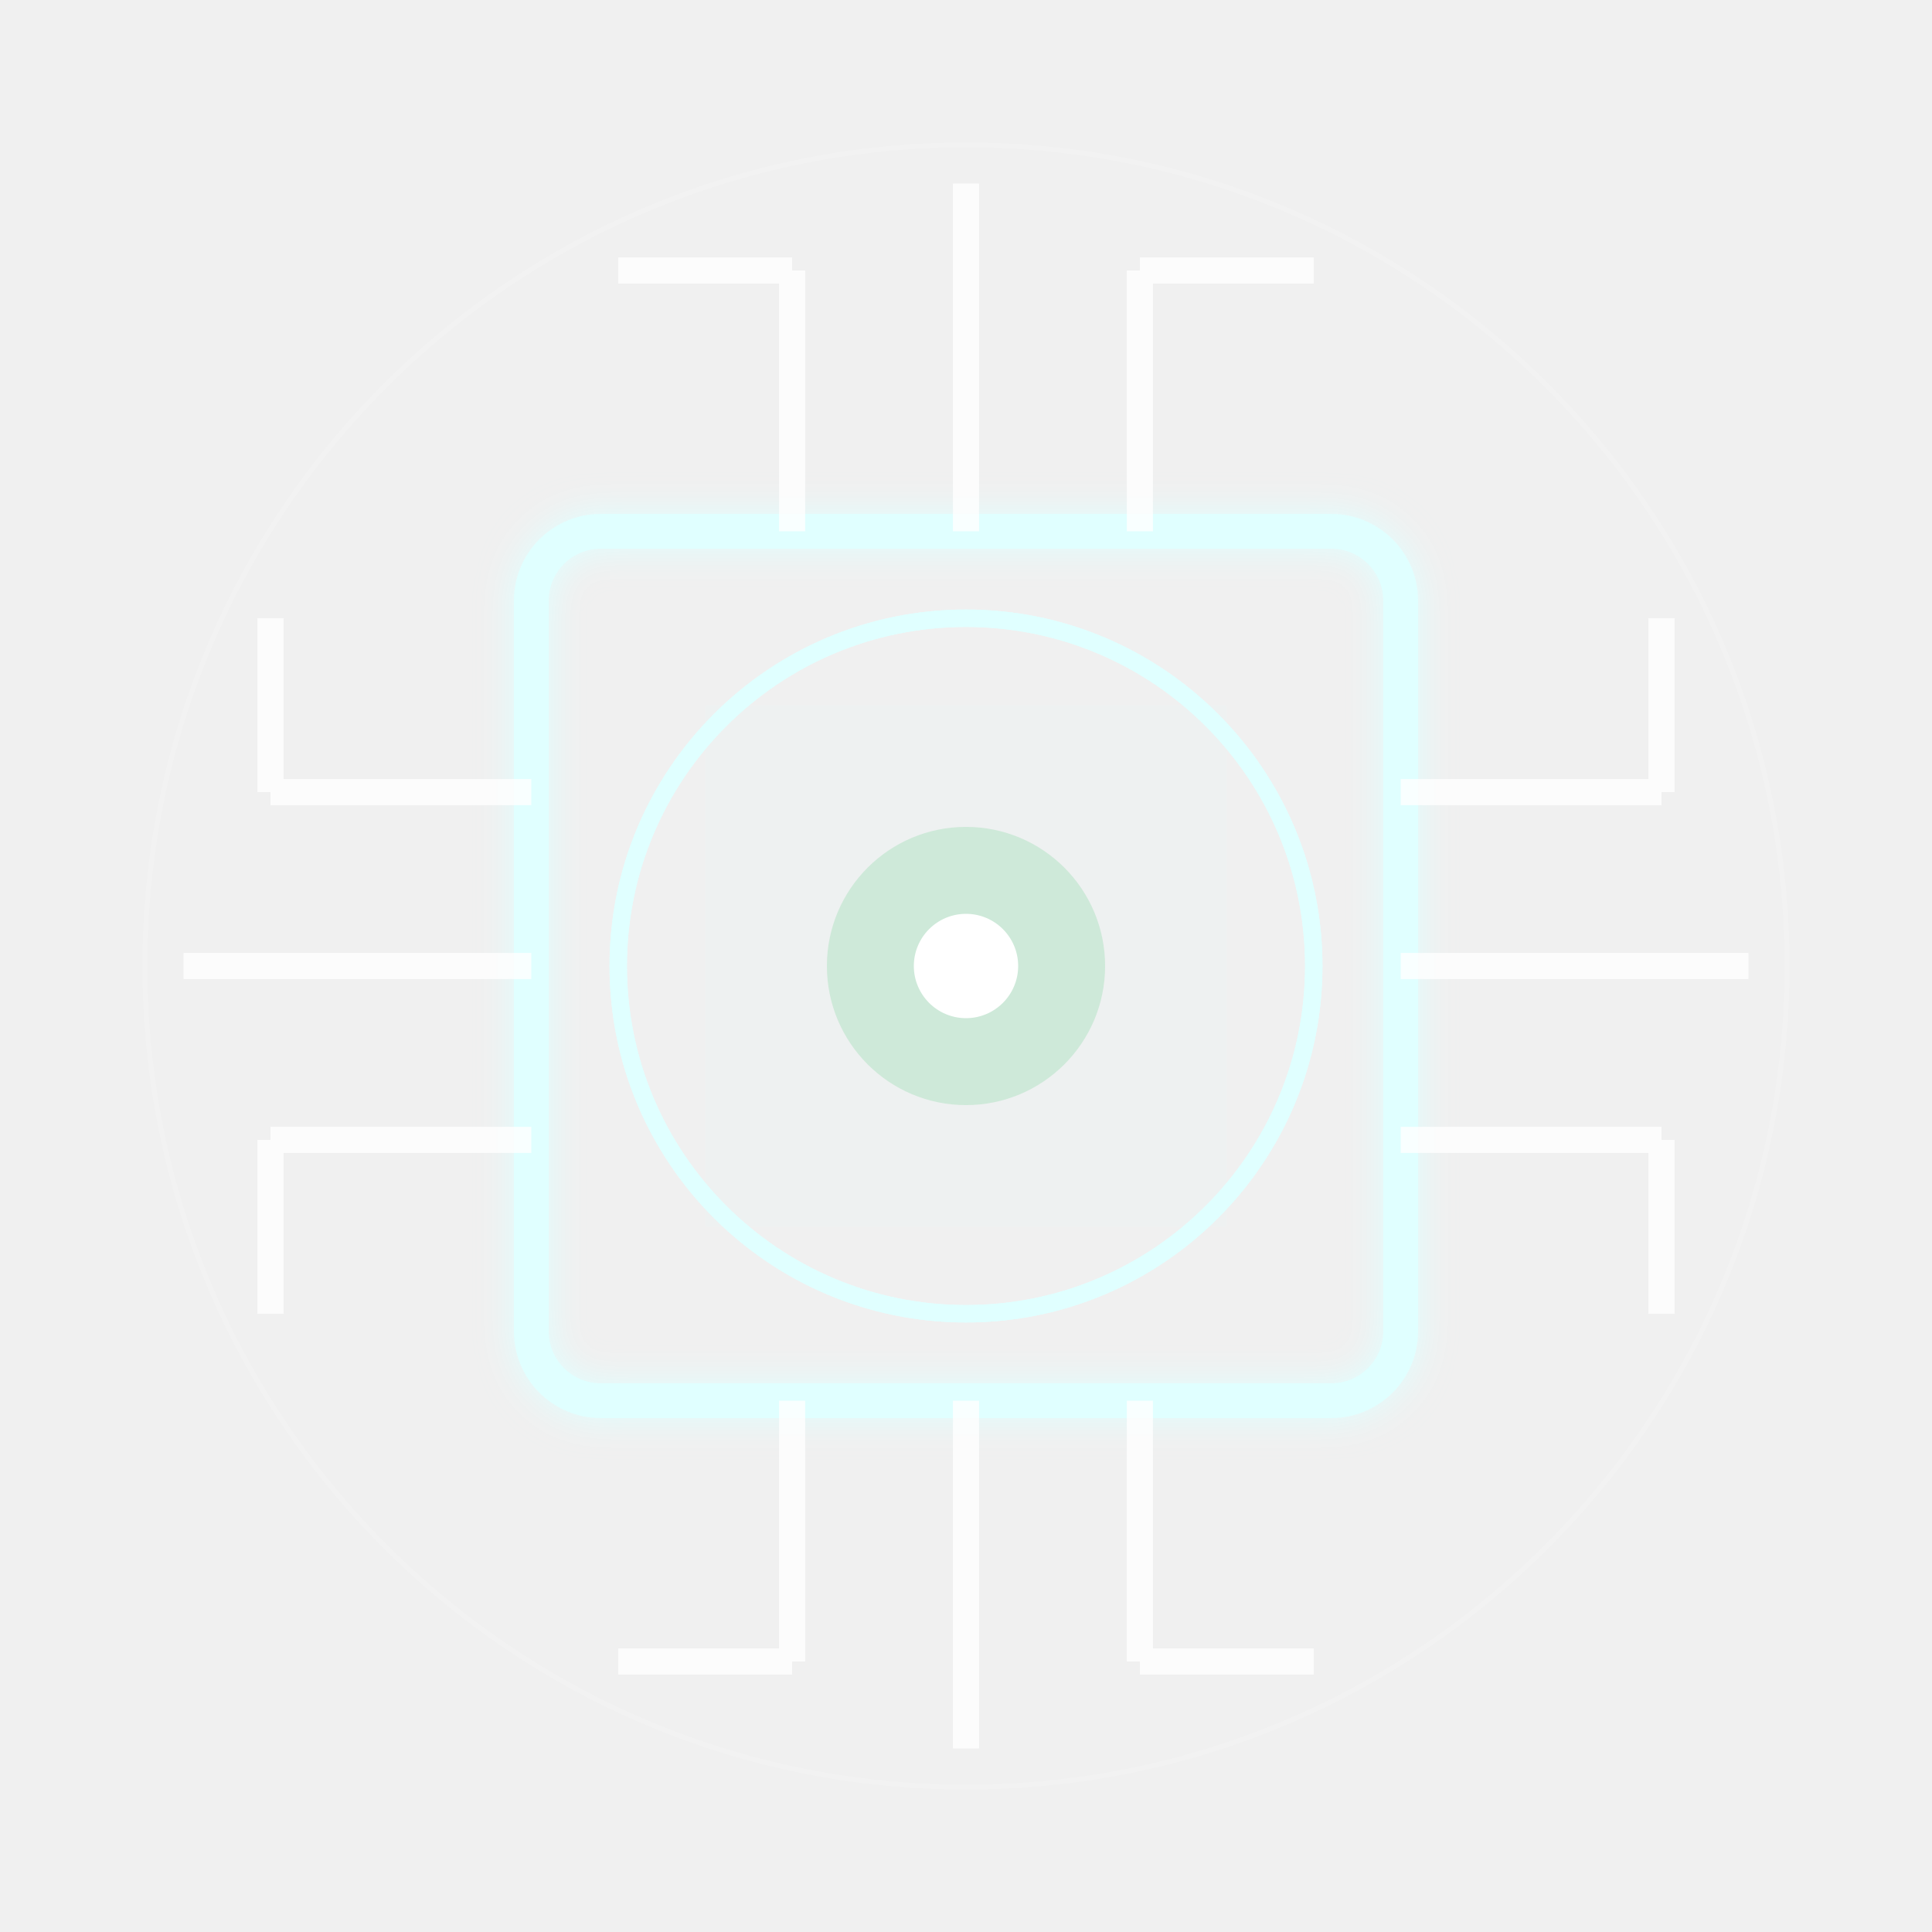
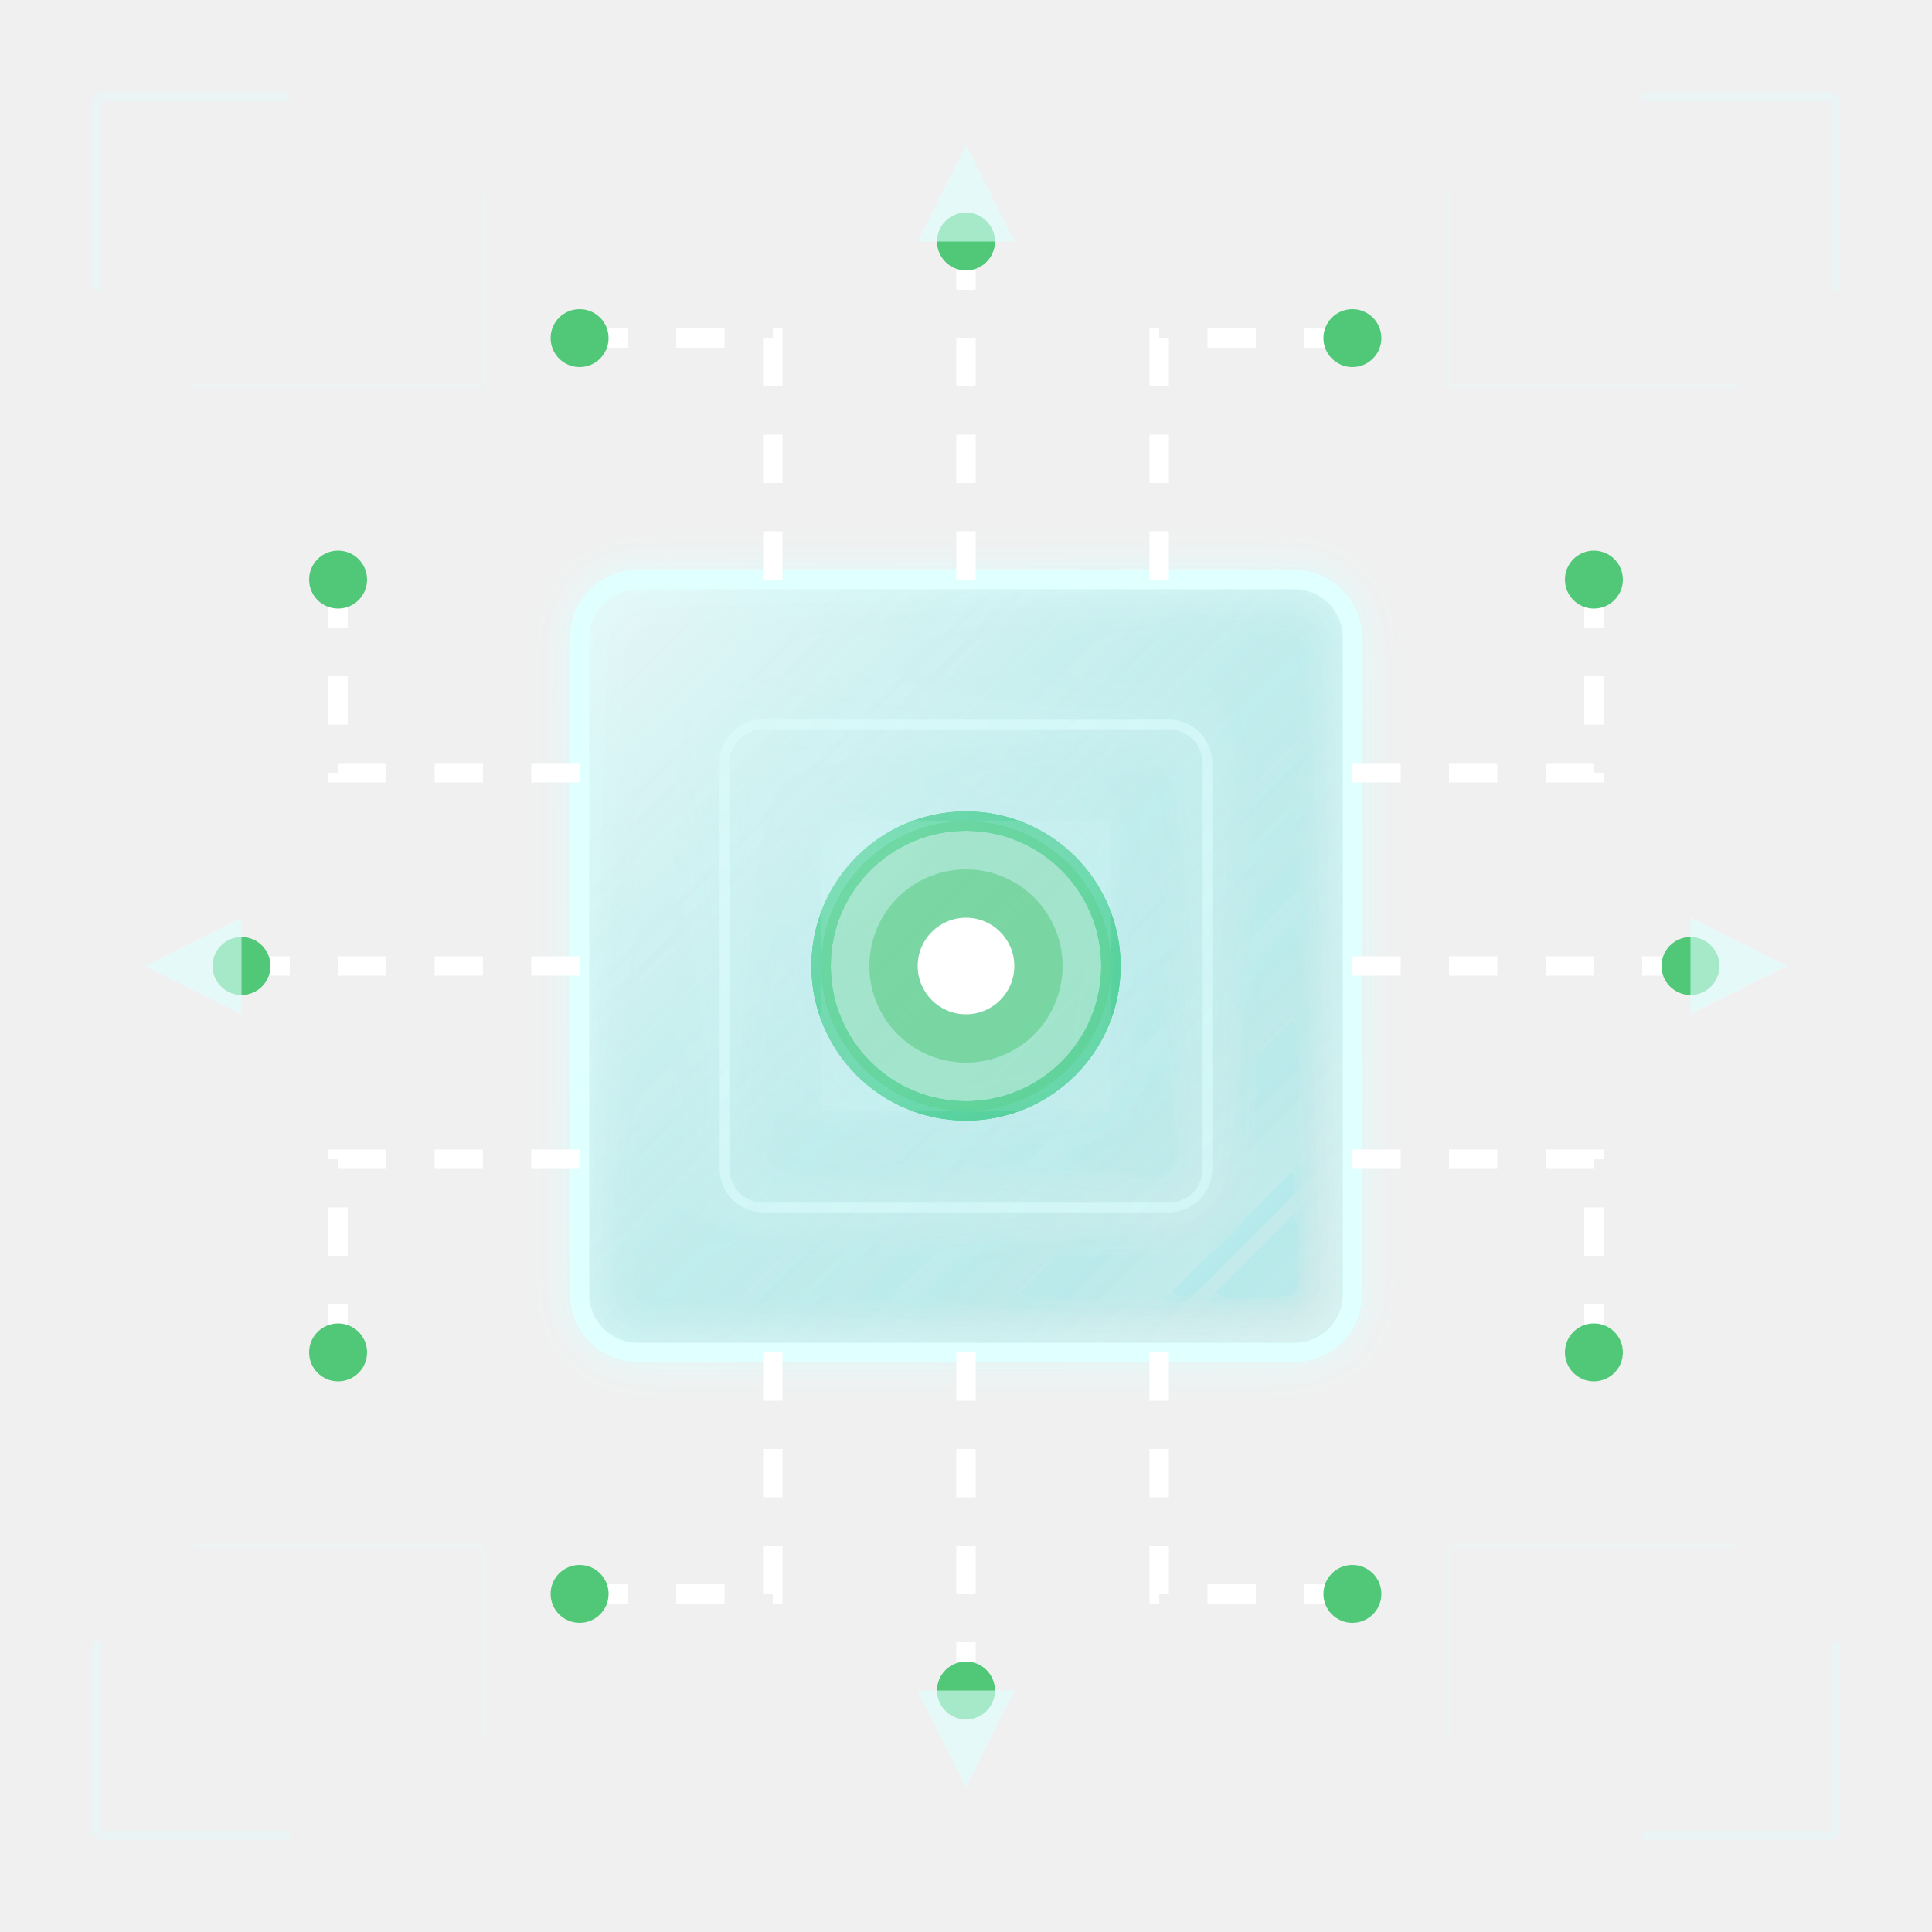
<svg xmlns="http://www.w3.org/2000/svg" width="200" height="200" viewBox="0 0 200 200">
  <defs>
-     <filter id="glow-soft">
-       <feGaussianBlur stdDeviation="1" result="blur" />
-       <feComposite in="SourceGraphic" in2="blur" operator="over" />
+     <linearGradient id="chipGrad" x1="0%" y1="0%" x2="100%" y2="100%">
+       <stop offset="0%" stop-color="#E0FFFF" stop-opacity="0.3" />
+       <stop offset="100%" stop-color="#00CED1" stop-opacity="0.1" />
+     </linearGradient>
+     <filter id="glow" x="-50%" y="-50%" width="200%" height="200%">
+       <feGaussianBlur in="SourceGraphic" stdDeviation="2" result="blur" />
+       <feMerge>
+         <feMergeNode in="blur" />
+         <feMergeNode in="SourceGraphic" />
+       </feMerge>
    </filter>
  </defs>
  <style>
-     @keyframes scan-wave {
-       0% { opacity: 0; transform: scale(0.5); }
-       50% { opacity: 0.4; }
-       100% { opacity: 0; transform: scale(1.2); }
+     @keyframes wave-expand {
+       0% { r: 15; opacity: 0.8; }
+       100% { r: 60; opacity: 0; }
    }
-     .wave {
-       transform-origin: center;
-       animation: scan-wave 3s infinite ease-out;
+     @keyframes pulse-core {
+       0%, 100% { transform: scale(1); opacity: 0.8; }
+       50% { transform: scale(1.2); opacity: 1; }
    }
-     @keyframes pulse-chip {
-       0%, 100% { fill-opacity: 0.1; }
-       50% { fill-opacity: 0.3; }
+     @keyframes data-flow {
+       0% { stroke-dashoffset: 20; opacity: 0.3; }
+       50% { opacity: 0.8; }
+       100% { stroke-dashoffset: 0; opacity: 0.3; }
    }
-     .chip-core {
-       animation: pulse-chip 4s infinite ease-in-out;
+     @keyframes blink {
+       0%, 45%, 55%, 100% { opacity: 0.8; }
+       50% { opacity: 0.2; }
    }
+     @keyframes signal {
+       0%, 100% { transform: translateY(0); }
+       50% { transform: translateY(-3px); }
+     }
+ 
+     .wave { animation: wave-expand 2s ease-out infinite; }
+     .core { transform-origin: 100px 100px; animation: pulse-core 2s ease-in-out infinite; }
+     .trace { stroke-dasharray: 5, 5; animation: data-flow 1.5s linear infinite; }
+     .led { animation: blink 3s ease-in-out infinite; }
+     .signal { animation: signal 1s ease-in-out infinite; }
  </style>
-   <circle cx="100" cy="100" r="85" fill="none" stroke="#ffffff" stroke-width="0.5" stroke-opacity="0.15" />
-   <g transform="translate(100, 100) scale(1.8) translate(-100, -100)">
-     <rect x="75" y="75" width="50" height="50" rx="4" fill="none" stroke="#E0FFFF" stroke-width="2" filter="url(#glow-soft)" />
-     <rect x="85" y="85" width="30" height="30" fill="#E0FFFF" fill-opacity="0.1" class="chip-core" />
-     <g stroke="#ffffff" stroke-width="1.5" stroke-opacity="0.8">
-       <path d="M90 75 V60 M90 60 H80" fill="none" />
-       <path d="M100 75 V55" fill="none" />
-       <path d="M110 75 V60 M110 60 H120" fill="none" />
-       <path d="M90 125 V140 M90 140 H80" fill="none" />
-       <path d="M100 125 V145" fill="none" />
-       <path d="M110 125 V140 M110 140 H120" fill="none" />
-       <path d="M75 90 H60 M60 90 V80" fill="none" />
-       <path d="M75 100 H55" fill="none" />
-       <path d="M75 110 H60 M60 110 V120" fill="none" />
-       <path d="M125 90 H140 M140 90 V80" fill="none" />
-       <path d="M125 100 H145" fill="none" />
-       <path d="M125 110 H140 M140 110 V120" fill="none" />
-     </g>
-     <circle cx="100" cy="100" r="8" fill="#50C878" fill-opacity="0.2" />
-     <circle cx="100" cy="100" r="3" fill="#ffffff" />
-     <circle cx="100" cy="100" r="20" stroke="#E0FFFF" stroke-width="1" fill="none" class="wave" />
-     <circle cx="100" cy="100" r="20" stroke="#E0FFFF" stroke-width="1" fill="none" class="wave" style="animation-delay: 1.5s" />
+   <g stroke="#E0FFFF" stroke-width="0.5" fill="none" opacity="0.15">
+     <path d="M20,40 L50,40 L50,20" />
+     <path d="M180,40 L150,40 L150,20" />
+     <path d="M20,160 L50,160 L50,180" />
+     <path d="M180,160 L150,160 L150,180" />
+   </g>
+   <circle cx="100" cy="100" r="15" fill="none" stroke="#50C878" stroke-width="2" class="wave" />
+   <circle cx="100" cy="100" r="15" fill="none" stroke="#50C878" stroke-width="2" class="wave" style="animation-delay: -0.5s" />
+   <circle cx="100" cy="100" r="15" fill="none" stroke="#50C878" stroke-width="2" class="wave" style="animation-delay: -1s" />
+   <circle cx="100" cy="100" r="15" fill="none" stroke="#50C878" stroke-width="1" class="wave" style="animation-delay: -1.5s" />
+   <g filter="url(#glow)">
+     <rect x="60" y="60" width="80" height="80" rx="6" fill="url(#chipGrad)" stroke="#E0FFFF" stroke-width="2" />
+     <rect x="75" y="75" width="50" height="50" rx="4" fill="none" stroke="#E0FFFF" stroke-width="1" opacity="0.5" />
+     <rect x="85" y="85" width="30" height="30" fill="#E0FFFF" opacity="0.1" />
+   </g>
+   <g stroke="#ffffff" stroke-width="2" fill="none" class="trace">
+     <path d="M80,60 L80,35 L60,35" />
+     <path d="M100,60 L100,25" />
+     <path d="M120,60 L120,35 L140,35" />
+     <path d="M80,140 L80,165 L60,165" />
+     <path d="M100,140 L100,175" />
+     <path d="M120,140 L120,165 L140,165" />
+     <path d="M60,80 L35,80 L35,60" />
+     <path d="M60,100 L25,100" />
+     <path d="M60,120 L35,120 L35,140" />
+     <path d="M140,80 L165,80 L165,60" />
+     <path d="M140,100 L175,100" />
+     <path d="M140,120 L165,120 L165,140" />
+   </g>
+   <g fill="#50C878">
+     <circle cx="60" cy="35" r="3" class="led" />
+     <circle cx="100" cy="25" r="3" class="led" style="animation-delay: -0.5s" />
+     <circle cx="140" cy="35" r="3" class="led" style="animation-delay: -1s" />
+     <circle cx="60" cy="165" r="3" class="led" style="animation-delay: -1.5s" />
+     <circle cx="100" cy="175" r="3" class="led" style="animation-delay: -0.3s" />
+     <circle cx="140" cy="165" r="3" class="led" style="animation-delay: -0.8s" />
+     <circle cx="35" cy="60" r="3" class="led" style="animation-delay: -1.2s" />
+     <circle cx="25" cy="100" r="3" class="led" style="animation-delay: -0.7s" />
+     <circle cx="35" cy="140" r="3" class="led" style="animation-delay: -1.8s" />
+     <circle cx="165" cy="60" r="3" class="led" style="animation-delay: -0.2s" />
+     <circle cx="175" cy="100" r="3" class="led" style="animation-delay: -1.1s" />
+     <circle cx="165" cy="140" r="3" class="led" style="animation-delay: -0.6s" />
+   </g>
+   <g class="core">
+     <circle cx="100" cy="100" r="15" fill="#50C878" opacity="0.3" />
+     <circle cx="100" cy="100" r="10" fill="#50C878" opacity="0.5" />
+     <circle cx="100" cy="100" r="5" fill="#ffffff" />
+   </g>
+   <g class="signal" fill="#E0FFFF" opacity="0.6">
+     <polygon points="100,15 95,25 105,25" />
+     <polygon points="100,185 95,175 105,175" />
+     <polygon points="15,100 25,95 25,105" />
+     <polygon points="185,100 175,95 175,105" />
+   </g>
+   <g stroke="#E0FFFF" stroke-width="1" fill="none" opacity="0.3">
+     <path d="M10,10 L10,30 M10,10 L30,10" />
+     <path d="M190,10 L190,30 M190,10 L170,10" />
+     <path d="M10,190 L10,170 M10,190 L30,190" />
+     <path d="M190,190 L190,170 M190,190 L170,190" />
  </g>
</svg>
